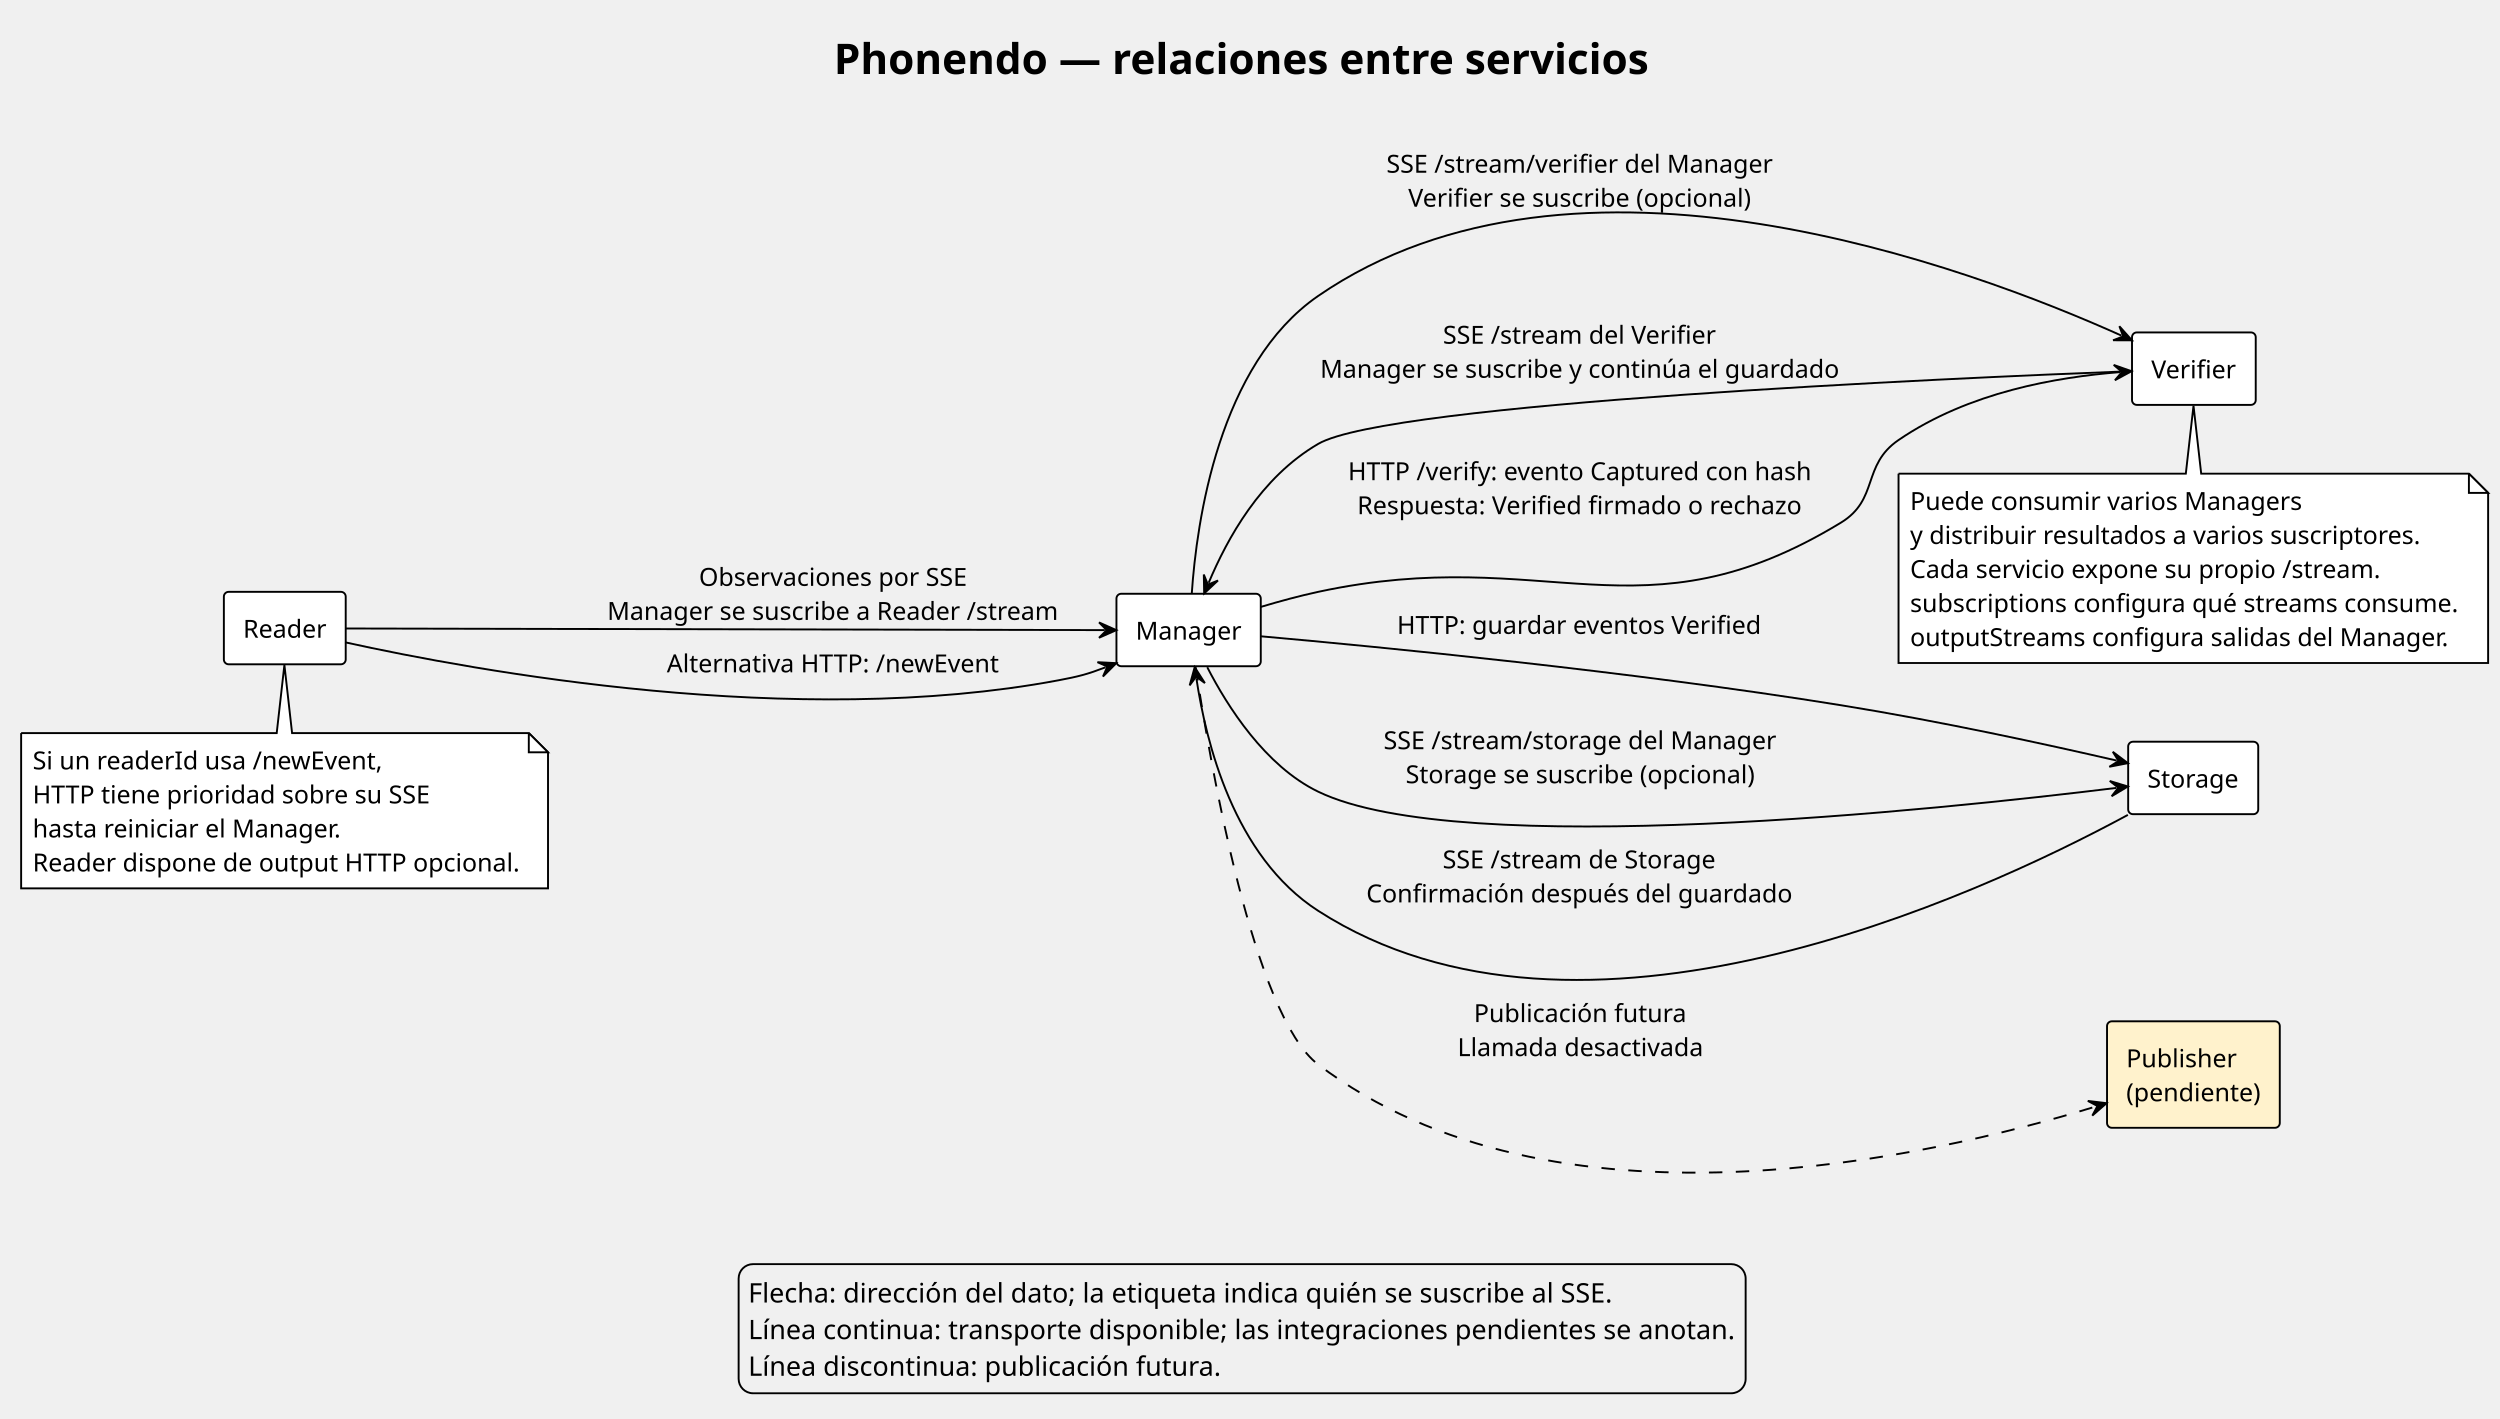
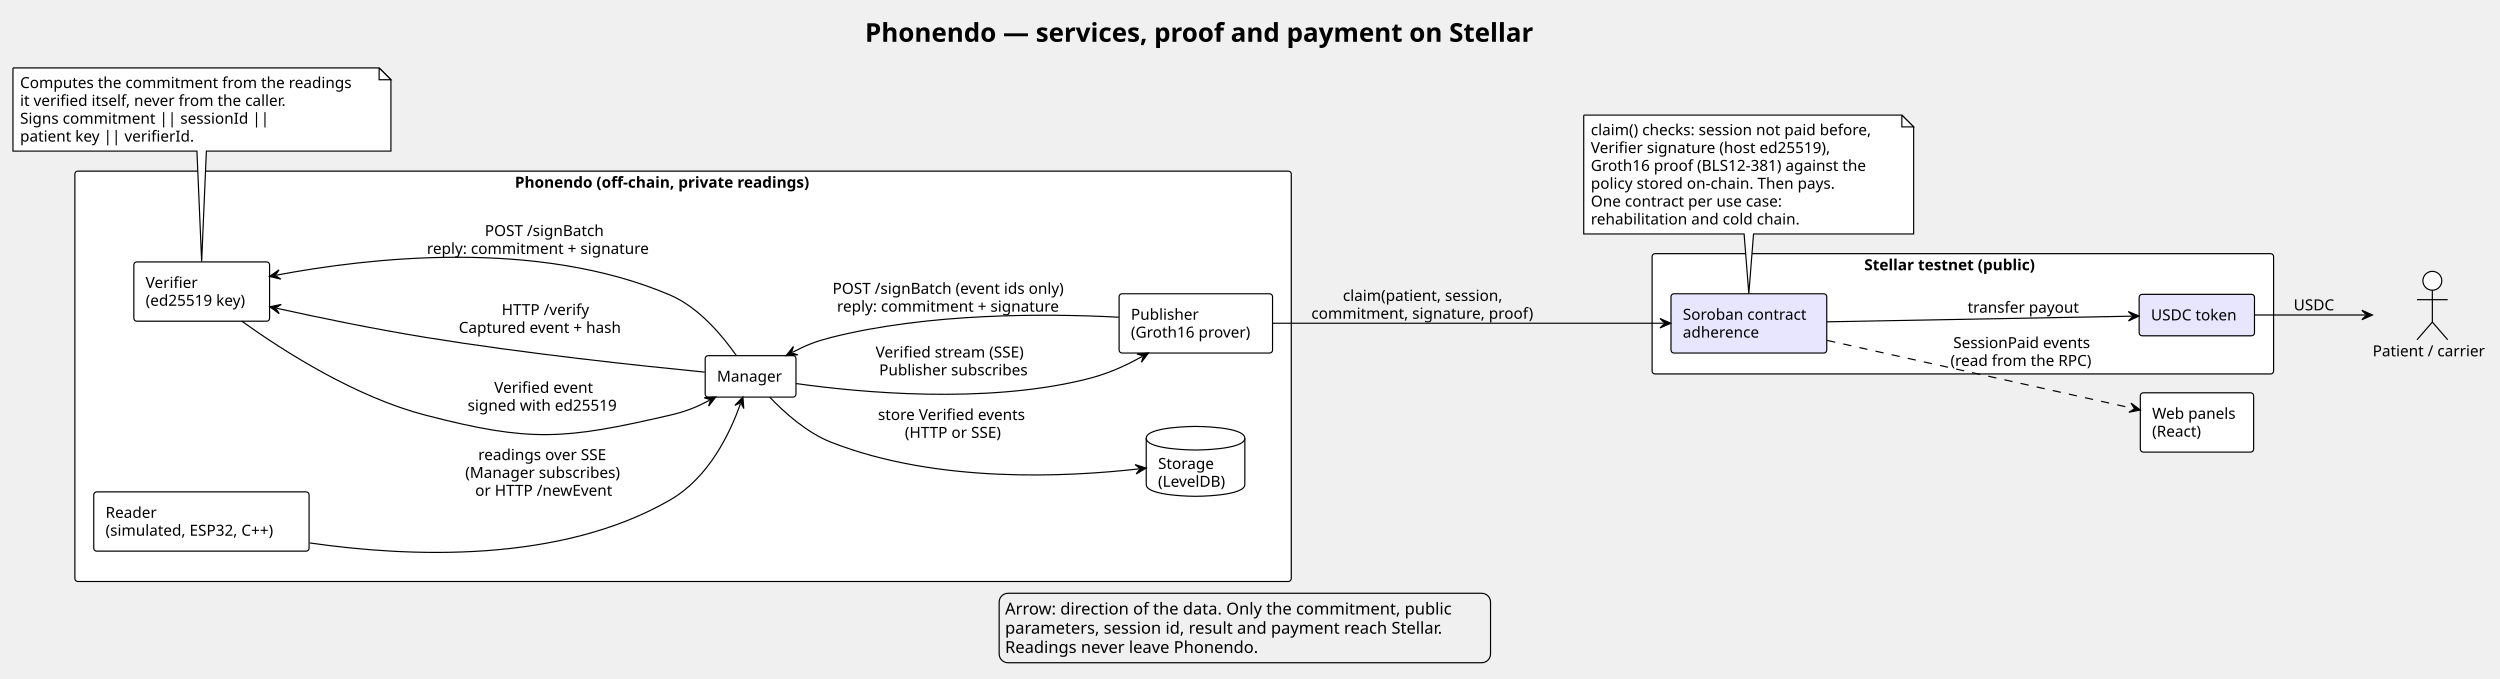
- <svg xmlns="http://www.w3.org/2000/svg" contentStyleType="text/css" data-diagram-type="DESCRIPTION" height="738px" preserveAspectRatio="none" style="width:1301px;height:738px;background:#FFFFFF;" version="1.1" viewBox="0 0 1301 738" width="1301px" zoomAndPan="magnify">
+ <svg xmlns="http://www.w3.org/2000/svg" contentStyleType="text/css" height="575px" preserveAspectRatio="none" style="width:2120px;height:575px;background:#FFFFFF;" version="1.1" viewBox="0 0 2120 575" width="2120px" zoomAndPan="magnify">
  <defs />
  <g>
-     <g class="title" data-source-line="6">
-       <text fill="#000000" font-family="Verdana" font-size="22" font-weight="bold" lengthAdjust="spacing" textLength="424.953" x="433.932" y="38.518">Phonendo — relaciones entre servicios</text>
+     <text fill="#000000" font-family="Verdana" font-size="22" font-weight="bold" lengthAdjust="spacing" textLength="644.231" x="733.51" y="35.421">Phonendo — services, proof and payment on Stellar</text>
+     <g id="cluster_Phonendo (off-chain, private readings)">
+       <rect fill="#FFFFFF" height="348" rx="2.5" ry="2.5" style="stroke:#000000;stroke-width:1.0;" width="1031.5" x="63.5" y="145.109" />
+       <text fill="#000000" font-family="Verdana" font-size="13" font-weight="bold" lengthAdjust="spacing" textLength="285.27" x="436.615" y="159.176">Phonendo (off-chain, private readings)</text>
    </g>
-     <g class="entity" data-qualified-name="R" data-source-line="8" id="ent0002">
-       <rect fill="#FFFFFF" height="37.706" rx="2.5" ry="2.5" style="stroke:#000000;stroke-width:1;" width="63.407" x="116.5" y="307.994" />
-       <text fill="#000000" font-family="Verdana" font-size="13" lengthAdjust="spacing" textLength="43.407" x="126.5" y="331.891">Reader</text>
+     <g id="cluster_Stellar testnet (public)">
+       <rect fill="#FFFFFF" height="102" rx="2.5" ry="2.5" style="stroke:#000000;stroke-width:1.0;" width="527" x="1401" y="215.109" />
+       <text fill="#000000" font-family="Verdana" font-size="13" font-weight="bold" lengthAdjust="spacing" textLength="167.178" x="1580.911" y="229.176">Stellar testnet (public)</text>
    </g>
-     <g class="entity" data-qualified-name="M" data-source-line="9" id="ent0003">
-       <rect fill="#FFFFFF" height="37.706" rx="2.5" ry="2.5" style="stroke:#000000;stroke-width:1;" width="75.107" x="581" y="308.994" />
-       <text fill="#000000" font-family="Verdana" font-size="13" lengthAdjust="spacing" textLength="55.107" x="591" y="332.891">Manager</text>
+     <g id="elem_R">
+       <rect fill="#FFFFFF" height="50.266" rx="2.5" ry="2.5" style="stroke:#000000;stroke-width:1.0;" width="182.595" x="79.5" y="417.109" />
+       <text fill="#000000" font-family="Verdana" font-size="13" lengthAdjust="spacing" textLength="46.592" x="89.5" y="439.176">Reader</text>
+       <text fill="#000000" font-family="Verdana" font-size="13" lengthAdjust="spacing" textLength="162.595" x="89.5" y="454.309">(simulated, ESP32, C++)</text>
    </g>
-     <g class="entity" data-qualified-name="V" data-source-line="10" id="ent0004">
-       <rect fill="#FFFFFF" height="37.706" rx="2.5" ry="2.5" style="stroke:#000000;stroke-width:1;" width="64.382" x="1109.5" y="172.994" />
-       <text fill="#000000" font-family="Verdana" font-size="13" lengthAdjust="spacing" textLength="44.382" x="1119.5" y="196.891">Verifier</text>
+     <g id="elem_M">
+       <rect fill="#FFFFFF" height="35.133" rx="2.5" ry="2.5" style="stroke:#000000;stroke-width:1.0;" width="76.983" x="598" y="301.609" />
+       <text fill="#000000" font-family="Verdana" font-size="13" lengthAdjust="spacing" textLength="56.983" x="608" y="323.676">Manager</text>
    </g>
-     <g class="entity" data-qualified-name="S" data-source-line="11" id="ent0005">
-       <rect fill="#FFFFFF" height="37.706" rx="2.5" ry="2.5" style="stroke:#000000;stroke-width:1;" width="67.684" x="1107.5" y="385.994" />
-       <text fill="#000000" font-family="Verdana" font-size="13" lengthAdjust="spacing" textLength="47.684" x="1117.5" y="409.891">Storage</text>
+     <g id="elem_V">
+       <rect fill="#FFFFFF" height="50.266" rx="2.5" ry="2.5" style="stroke:#000000;stroke-width:1.0;" width="115.101" x="113.5" y="222.109" />
+       <text fill="#000000" font-family="Verdana" font-size="13" lengthAdjust="spacing" textLength="47.379" x="123.5" y="244.176">Verifier</text>
+       <text fill="#000000" font-family="Verdana" font-size="13" lengthAdjust="spacing" textLength="95.101" x="123.5" y="259.309">(ed25519 key)</text>
    </g>
-     <g class="entity" data-qualified-name="P" data-source-line="12" id="ent0006">
-       <rect fill="#FFF2CC" height="55.412" rx="2.5" ry="2.5" style="stroke:#000000;stroke-width:1;" width="89.901" x="1096.5" y="531.494" />
-       <text fill="#000000" font-family="Verdana" font-size="13" lengthAdjust="spacing" textLength="57.564" x="1106.5" y="555.391">Publisher</text>
-       <text fill="#000000" font-family="Verdana" font-size="13" lengthAdjust="spacing" textLength="69.901" x="1106.5" y="573.097">(pendiente)</text>
+     <g id="elem_S">
+       <path d="M972,371.609 C972,361.609 1013.808,361.609 1013.808,361.609 C1013.808,361.609 1055.616,361.609 1055.616,371.609 L1055.616,410.875 C1055.616,420.875 1013.808,420.875 1013.808,420.875 C1013.808,420.875 972,420.875 972,410.875 L972,371.609 " fill="#FFFFFF" style="stroke:#000000;stroke-width:1.0;" />
+       <path d="M972,371.609 C972,381.609 1013.808,381.609 1013.808,381.609 C1013.808,381.609 1055.616,381.609 1055.616,371.609 " fill="none" style="stroke:#000000;stroke-width:1.0;" />
+       <text fill="#000000" font-family="Verdana" font-size="13" lengthAdjust="spacing" textLength="50.864" x="982" y="397.676">Storage</text>
+       <text fill="#000000" font-family="Verdana" font-size="13" lengthAdjust="spacing" textLength="63.616" x="982" y="412.809">(LevelDB)</text>
    </g>
-     <g class="entity" data-qualified-name="GMN16" data-source-line="25" id="ent0017">
-       <path d="M11,381.494 L11,462.318 A0,0 0 0 0 11,462.318 L285.188,462.318 A0,0 0 0 0 285.188,462.318 L285.188,391.494 L275.188,381.494 L152,381.494 L148,346.044 L144,381.494 L11,381.494 A0,0 0 0 0 11,381.494" fill="#FFFFFF" style="stroke:#000000;stroke-width:1;" />
-       <path d="M275.188,381.494 L275.188,391.494 L285.188,391.494 L275.188,381.494" fill="#FFFFFF" style="stroke:#000000;stroke-width:1;" />
-       <text fill="#000000" font-family="Verdana" font-size="13" lengthAdjust="spacing" textLength="182.52" x="17" y="400.391">Si un readerId usa /newEvent,</text>
-       <text fill="#000000" font-family="Verdana" font-size="13" lengthAdjust="spacing" textLength="206.739" x="17" y="418.097">HTTP tiene prioridad sobre su SSE</text>
-       <text fill="#000000" font-family="Verdana" font-size="13" lengthAdjust="spacing" textLength="162.656" x="17" y="435.803">hasta reiniciar el Manager.</text>
-       <text fill="#000000" font-family="Verdana" font-size="13" lengthAdjust="spacing" textLength="253.188" x="17" y="453.509">Reader dispone de output HTTP opcional.</text>
+     <g id="elem_P">
+       <rect fill="#FFFFFF" height="50.266" rx="2.5" ry="2.5" style="stroke:#000000;stroke-width:1.0;" width="130.113" x="949" y="249.109" />
+       <text fill="#000000" font-family="Verdana" font-size="13" lengthAdjust="spacing" textLength="59.909" x="959" y="271.176">Publisher</text>
+       <text fill="#000000" font-family="Verdana" font-size="13" lengthAdjust="spacing" textLength="110.113" x="959" y="286.309">(Groth16 prover)</text>
    </g>
-     <g class="entity" data-qualified-name="GMN19" data-source-line="32" id="ent0020">
-       <path d="M988,246.494 L988,345.024 A0,0 0 0 0 988,345.024 L1294.818,345.024 A0,0 0 0 0 1294.818,345.024 L1294.818,256.494 L1284.818,246.494 L1145.5,246.494 L1141.5,211.134 L1137.5,246.494 L988,246.494 A0,0 0 0 0 988,246.494" fill="#FFFFFF" style="stroke:#000000;stroke-width:1;" />
-       <path d="M1284.818,246.494 L1284.818,256.494 L1294.818,256.494 L1284.818,246.494" fill="#FFFFFF" style="stroke:#000000;stroke-width:1;" />
-       <text fill="#000000" font-family="Verdana" font-size="13" lengthAdjust="spacing" textLength="204.022" x="994" y="265.391">Puede consumir varios Managers</text>
-       <text fill="#000000" font-family="Verdana" font-size="13" lengthAdjust="spacing" textLength="266.084" x="994" y="283.097">y distribuir resultados a varios suscriptores.</text>
-       <text fill="#000000" font-family="Verdana" font-size="13" lengthAdjust="spacing" textLength="245.57" x="994" y="300.803">Cada servicio expone su propio /stream.</text>
-       <text fill="#000000" font-family="Verdana" font-size="13" lengthAdjust="spacing" textLength="285.818" x="994" y="318.509">subscriptions configura qué streams consume.</text>
-       <text fill="#000000" font-family="Verdana" font-size="13" lengthAdjust="spacing" textLength="282.711" x="994" y="336.215">outputStreams configura salidas del Manager.</text>
+     <g id="elem_C">
+       <rect fill="#E8E6FF" height="50.266" rx="2.5" ry="2.5" style="stroke:#000000;stroke-width:1.0;" width="132.087" x="1417" y="249.109" />
+       <text fill="#000000" font-family="Verdana" font-size="13" lengthAdjust="spacing" textLength="112.087" x="1427" y="271.176">Soroban contract</text>
+       <text fill="#000000" font-family="Verdana" font-size="13" lengthAdjust="spacing" textLength="69.183" x="1427" y="286.309">adherence</text>
    </g>
-     <g class="link" data-entity-1="ent0002" data-entity-2="ent0003" data-link-type="dependency" data-source-line="14" id="lnk7">
-       <path d="M179.74,327.064 C262.8,327.244 485.46,327.721 574.93,327.911" fill="none" id="R-to-M" style="stroke:#000000;stroke-width:1;" />
-       <polygon fill="#000000" points="580.93,327.924,571.938,323.905,575.93,327.913,571.922,331.905,580.93,327.924" style="stroke:#000000;stroke-width:1;" />
-       <text fill="#000000" font-family="Verdana" font-size="13" lengthAdjust="spacing" textLength="139.516" x="363.716" y="304.891">Observaciones por SSE</text>
-       <text fill="#000000" font-family="Verdana" font-size="13" lengthAdjust="spacing" textLength="234.949" x="316" y="322.597">Manager se suscribe a Reader /stream</text>
+     <g id="elem_T">
+       <rect fill="#E8E6FF" height="35.133" rx="2.5" ry="2.5" style="stroke:#000000;stroke-width:1.0;" width="97.803" x="1814" y="249.609" />
+       <text fill="#000000" font-family="Verdana" font-size="13" lengthAdjust="spacing" textLength="77.803" x="1824" y="271.676">USDC token</text>
    </g>
-     <g class="link" data-entity-1="ent0002" data-entity-2="ent0003" data-link-type="dependency" data-source-line="15" id="lnk8">
-       <path d="M179.57,334.254 C247.17,349.164 414.21,379.784 551,353.994 C560.99,352.114 565.802,350.933 575.342,347.253" fill="none" id="R-to-M-1" style="stroke:#000000;stroke-width:1;" />
-       <polygon fill="#000000" points="580.94,345.094,571.104,344.601,576.275,346.894,573.983,352.065,580.94,345.094" style="stroke:#000000;stroke-width:1;" />
-       <text fill="#000000" font-family="Verdana" font-size="13" lengthAdjust="spacing" textLength="172.835" x="347" y="349.891">Alternativa HTTP: /newEvent</text>
+     <g id="elem_U">
+       <ellipse cx="2062.626" cy="238.109" fill="#FFFFFF" rx="8" ry="8" style="stroke:#000000;stroke-width:1.0;" />
+       <path d="M2062.626,246.109 L2062.626,273.109 M2049.626,254.109 L2075.626,254.109 M2062.626,273.109 L2049.626,288.109 M2062.626,273.109 L2075.626,288.109 " fill="none" style="stroke:#000000;stroke-width:1.0;" />
+       <text fill="#000000" font-family="Verdana" font-size="13" lengthAdjust="spacing" textLength="101.251" x="2012" y="302.176">Patient / carrier</text>
    </g>
-     <g class="link" data-entity-1="ent0003" data-entity-2="ent0004" data-link-type="dependency" data-source-line="16" id="lnk9">
-       <path d="M656.16,315.824 C665.79,312.944 676.22,310.104 686,307.994 C805.22,282.354 853.83,335.384 958,271.994 C977.91,259.884 968.77,242.154 988,228.994 C1024.66,203.934 1070.479,196.26 1103.279,193.65" fill="none" id="M-to-V" style="stroke:#000000;stroke-width:1;" />
-       <polygon fill="#000000" points="1109.26,193.174,1099.971,189.901,1104.276,193.571,1100.606,197.875,1109.26,193.174" style="stroke:#000000;stroke-width:1;" />
-       <text fill="#000000" font-family="Verdana" font-size="13" lengthAdjust="spacing" textLength="241.449" x="701.5" y="249.891">HTTP /verify: evento Captured con hash</text>
-       <text fill="#000000" font-family="Verdana" font-size="13" lengthAdjust="spacing" textLength="231.842" x="706.303" y="267.597">Respuesta: Verified firmado o rechazo</text>
+     <g id="elem_W">
+       <rect fill="#FFFFFF" height="50.266" rx="2.5" ry="2.5" style="stroke:#000000;stroke-width:1.0;" width="96.077" x="1815" y="333.109" />
+       <text fill="#000000" font-family="Verdana" font-size="13" lengthAdjust="spacing" textLength="76.077" x="1825" y="355.176">Web panels</text>
+       <text fill="#000000" font-family="Verdana" font-size="13" lengthAdjust="spacing" textLength="47.385" x="1825" y="370.309">(React)</text>
    </g>
-     <g class="link" data-entity-1="ent0003" data-entity-2="ent0004" data-link-type="dependency" data-source-line="17" id="lnk10">
-       <path d="M620.2,308.874 C622.72,271.574 634.19,189.664 686,153.994 C819.71,61.964 1025.248,139.233 1104.018,174.653" fill="none" id="M-to-V-1" style="stroke:#000000;stroke-width:1;" />
-       <polygon fill="#000000" points="1109.49,177.114,1102.922,169.775,1104.93,175.064,1099.641,177.071,1109.49,177.114" style="stroke:#000000;stroke-width:1;" />
-       <text fill="#000000" font-family="Verdana" font-size="13" lengthAdjust="spacing" textLength="201.357" x="721.5" y="89.891">SSE /stream/verifier del Manager</text>
-       <text fill="#000000" font-family="Verdana" font-size="13" lengthAdjust="spacing" textLength="178.659" x="732.849" y="107.597">Verifier se suscribe (opcional)</text>
+     <g id="elem_GMN24">
+       <path d="M11,57.609 L11,128.141 A0,0 0 0 0 11,128.141 L167,128.141 L171,221.839 L175,128.141 L331.495,128.141 A0,0 0 0 0 331.495,128.141 L331.495,67.609 L321.495,57.609 L11,57.609 A0,0 0 0 0 11,57.609 " fill="#FFFFFF" style="stroke:#000000;stroke-width:1.0;" />
+       <path d="M321.495,57.609 L321.495,67.609 L331.495,67.609 L321.495,57.609 " fill="#FFFFFF" style="stroke:#000000;stroke-width:1.0;" />
+       <text fill="#000000" font-family="Verdana" font-size="13" lengthAdjust="spacing" textLength="299.495" x="17" y="74.676">Computes the commitment from the readings</text>
+       <text fill="#000000" font-family="Verdana" font-size="13" lengthAdjust="spacing" textLength="247.349" x="17" y="89.809">it verified itself, never from the caller.</text>
+       <text fill="#000000" font-family="Verdana" font-size="13" lengthAdjust="spacing" textLength="212.519" x="17" y="104.942">Signs commitment || sessionId ||</text>
+       <text fill="#000000" font-family="Verdana" font-size="13" lengthAdjust="spacing" textLength="153.036" x="17" y="120.075">patient key || verifierId.</text>
    </g>
-     <g class="link" data-entity-1="ent0004" data-entity-2="ent0003" data-link-type="dependency" data-source-line="18" id="lnk11">
-       <path d="M1109.42,193.134 C1012.88,196.864 722.43,209.764 686,230.994 C655.84,248.584 638.632,280.426 628.982,303.306" fill="none" id="V-to-M" style="stroke:#000000;stroke-width:1;" />
-       <polygon fill="#000000" points="626.65,308.834,633.833,302.096,628.593,304.227,626.462,298.987,626.65,308.834" style="stroke:#000000;stroke-width:1;" />
-       <text fill="#000000" font-family="Verdana" font-size="13" lengthAdjust="spacing" textLength="142.61" x="750.908" y="178.891">SSE /stream del Verifier</text>
-       <text fill="#000000" font-family="Verdana" font-size="13" lengthAdjust="spacing" textLength="270.426" x="687" y="196.597">Manager se suscribe y continúa el guardado</text>
+     <g id="elem_GMN27">
+       <path d="M1343,97.609 L1343,198.406 A0,0 0 0 0 1343,198.406 L1479,198.406 L1483,249.009 L1487,198.406 L1622.769,198.406 A0,0 0 0 0 1622.769,198.406 L1622.769,107.609 L1612.769,97.609 L1343,97.609 A0,0 0 0 0 1343,97.609 " fill="#FFFFFF" style="stroke:#000000;stroke-width:1.0;" />
+       <path d="M1612.769,97.609 L1612.769,107.609 L1622.769,107.609 L1612.769,97.609 " fill="#FFFFFF" style="stroke:#000000;stroke-width:1.0;" />
+       <text fill="#000000" font-family="Verdana" font-size="13" lengthAdjust="spacing" textLength="258.769" x="1349" y="114.676">claim() checks: session not paid before,</text>
+       <text fill="#000000" font-family="Verdana" font-size="13" lengthAdjust="spacing" textLength="221.241" x="1349" y="129.809">Verifier signature (host ed25519),</text>
+       <text fill="#000000" font-family="Verdana" font-size="13" lengthAdjust="spacing" textLength="253.703" x="1349" y="144.942">Groth16 proof (BLS12-381) against the</text>
+       <text fill="#000000" font-family="Verdana" font-size="13" lengthAdjust="spacing" textLength="223.672" x="1349" y="160.075">policy stored on-chain. Then pays.</text>
+       <text fill="#000000" font-family="Verdana" font-size="13" lengthAdjust="spacing" textLength="175.862" x="1349" y="175.208">One contract per use case:</text>
+       <text fill="#000000" font-family="Verdana" font-size="13" lengthAdjust="spacing" textLength="189.757" x="1349" y="190.34">rehabilitation and cold chain.</text>
    </g>
-     <g class="link" data-entity-1="ent0003" data-entity-2="ent0005" data-link-type="dependency" data-source-line="19" id="lnk12">
-       <path d="M656.22,331.134 C718.51,336.684 848.79,349.374 958,366.994 C1010.56,375.484 1065.083,387.406 1101.523,395.806" fill="none" id="M-to-S" style="stroke:#000000;stroke-width:1;" />
-       <polygon fill="#000000" points="1107.37,397.154,1099.498,391.235,1102.498,396.031,1097.701,399.03,1107.37,397.154" style="stroke:#000000;stroke-width:1;" />
-       <text fill="#000000" font-family="Verdana" font-size="13" lengthAdjust="spacing" textLength="190.021" x="727" y="329.891">HTTP: guardar eventos Verified</text>
+     <g id="link_R_M">
+       <path d="M262.66,460.419 C347.45,472.609 474.66,477.849 568,424.109 C601.62,404.749 619.199,366.779 627.959,342.289 " fill="none" id="R-to-M" style="stroke:#000000;stroke-width:1.0;" />
+       <polygon fill="#000000" points="629.98,336.639,623.183,343.766,628.296,341.347,630.715,346.461,629.98,336.639" style="stroke:#000000;stroke-width:1.0;" />
+       <text fill="#000000" font-family="Verdana" font-size="13" lengthAdjust="spacing" textLength="118.409" x="405.507" y="390.176">readings over SSE</text>
+       <text fill="#000000" font-family="Verdana" font-size="13" lengthAdjust="spacing" textLength="140.423" x="394.5" y="405.309">(Manager subscribes)</text>
+       <text fill="#000000" font-family="Verdana" font-size="13" lengthAdjust="spacing" textLength="123.551" x="402.936" y="420.442">or HTTP /newEvent</text>
    </g>
-     <g class="link" data-entity-1="ent0003" data-entity-2="ent0005" data-link-type="dependency" data-source-line="20" id="lnk13">
-       <path d="M628.26,347.224 C638.73,367.604 658.37,398.634 686,411.994 C760.15,447.864 1009.625,421.317 1101.385,410.027" fill="none" id="M-to-S-1" style="stroke:#000000;stroke-width:1;" />
-       <polygon fill="#000000" points="1107.34,409.294,1097.919,406.423,1102.377,409.905,1098.896,414.363,1107.34,409.294" style="stroke:#000000;stroke-width:1;" />
-       <text fill="#000000" font-family="Verdana" font-size="13" lengthAdjust="spacing" textLength="204.945" x="720" y="389.891">SSE /stream/storage del Manager</text>
-       <text fill="#000000" font-family="Verdana" font-size="13" lengthAdjust="spacing" textLength="181.961" x="731.492" y="407.597">Storage se suscribe (opcional)</text>
+     <g id="link_M_V">
+       <path d="M597.62,315.569 C544.54,310.379 445.09,299.819 361,286.109 C316.36,278.829 272.099,269.682 234.699,261.432 " fill="none" id="M-to-V" style="stroke:#000000;stroke-width:1.0;" />
+       <polygon fill="#000000" points="228.84,260.139,236.767,265.984,233.723,261.216,238.49,258.172,228.84,260.139" style="stroke:#000000;stroke-width:1.0;" />
+       <text fill="#000000" font-family="Verdana" font-size="13" lengthAdjust="spacing" textLength="78.927" x="425.416" y="267.176">HTTP /verify</text>
+       <text fill="#000000" font-family="Verdana" font-size="13" lengthAdjust="spacing" textLength="151.76" x="389" y="282.309">Captured event + hash</text>
    </g>
-     <g class="link" data-entity-1="ent0005" data-entity-2="ent0003" data-link-type="dependency" data-source-line="21" id="lnk14">
-       <path d="M1107.35,424.074 C1027.7,467.144 822.08,561.554 686,473.994 C641.85,445.594 627.557,385.797 622.616,353.107" fill="none" id="S-to-M" style="stroke:#000000;stroke-width:1;" />
-       <polygon fill="#000000" points="621.72,347.174,619.11,356.671,622.467,352.118,627.02,355.475,621.72,347.174" style="stroke:#000000;stroke-width:1;" />
-       <text fill="#000000" font-family="Verdana" font-size="13" lengthAdjust="spacing" textLength="142.558" x="750.747" y="451.891">SSE /stream de Storage</text>
-       <text fill="#000000" font-family="Verdana" font-size="13" lengthAdjust="spacing" textLength="222.053" x="711" y="469.597">Confirmación después del guardado</text>
+     <g id="link_V_M">
+       <path d="M204.93,272.299 C240.97,298.159 301.59,336.719 361,352.109 C450.06,375.189 478.37,372.849 568,352.109 C581.47,348.989 590.062,345.615 601.712,339.425 " fill="none" id="V-to-M" style="stroke:#000000;stroke-width:1.0;" />
+       <polygon fill="#000000" points="607.01,336.609,597.185,337.3,602.595,338.955,600.939,344.365,607.01,336.609" style="stroke:#000000;stroke-width:1.0;" />
+       <text fill="#000000" font-family="Verdana" font-size="13" lengthAdjust="spacing" textLength="91.444" x="419.066" y="333.176">Verified event</text>
+       <text fill="#000000" font-family="Verdana" font-size="13" lengthAdjust="spacing" textLength="136.576" x="396.5" y="348.309">signed with ed25519</text>
    </g>
-     <g class="link" data-entity-1="ent0003" data-entity-2="ent0006" data-link-type="dependency" data-source-line="22" id="lnk15">
-       <path d="M622.22,347.224 C629.71,397.094 652.33,528.514 686,553.994 C808.7,646.854 1002.444,602.916 1090.544,575.856" fill="none" id="M-to-P" style="stroke:#000000;stroke-width:1;stroke-dasharray:7,7;" />
-       <polygon fill="#000000" points="1096.28,574.094,1086.502,572.913,1091.5,575.562,1088.851,580.56,1096.28,574.094" style="stroke:#000000;stroke-width:1;" />
-       <text fill="#000000" font-family="Verdana" font-size="13" lengthAdjust="spacing" textLength="110.903" x="766.995" y="531.891">Publicación futura</text>
-       <text fill="#000000" font-family="Verdana" font-size="13" lengthAdjust="spacing" textLength="127.894" x="758.5" y="549.597">Llamada desactivada</text>
+     <g id="link_M_V">
+       <path d="M624.33,301.389 C612.62,284.629 592.52,260.529 568,250.109 C455.38,202.229 313.816,218.368 234.416,233.328 " fill="none" id="M-to-V-1" style="stroke:#000000;stroke-width:1.0;" />
+       <polygon fill="#000000" points="228.52,234.439,238.105,236.704,233.434,233.514,236.624,228.842,228.52,234.439" style="stroke:#000000;stroke-width:1.0;" />
+       <text fill="#000000" font-family="Verdana" font-size="13" lengthAdjust="spacing" textLength="107.022" x="411.102" y="200.176">POST /signBatch</text>
+       <text fill="#000000" font-family="Verdana" font-size="13" lengthAdjust="spacing" textLength="205.226" x="362" y="215.309">reply: commitment + signature</text>
    </g>
-     <g class="legend" data-source-line="39">
-       <rect fill="none" height="67.204" rx="7.5" ry="7.5" style="stroke:#000000;stroke-width:1;" width="524.05" x="384.384" y="657.854" />
-       <text fill="#000000" font-family="Verdana" font-size="14" lengthAdjust="spacing" textLength="449.958" x="389.384" y="677.82">Flecha: dirección del dato; la etiqueta indica quién se suscribe al SSE.</text>
-       <text fill="#000000" font-family="Verdana" font-size="14" lengthAdjust="spacing" textLength="514.05" x="389.384" y="696.888">Línea continua: transporte disponible; las integraciones pendientes se anotan.</text>
-       <text fill="#000000" font-family="Verdana" font-size="14" lengthAdjust="spacing" textLength="246.301" x="389.384" y="715.956">Línea discontinua: publicación futura.</text>
+     <g id="link_M_S">
+       <path d="M652.71,336.759 C665.25,349.949 684.29,367.019 705,375.109 C795.03,410.259 905.258,404.474 965.968,397.604 " fill="none" id="M-to-S" style="stroke:#000000;stroke-width:1.0;" />
+       <polygon fill="#000000" points="971.93,396.929,962.537,393.967,966.962,397.492,963.437,401.916,971.93,396.929" style="stroke:#000000;stroke-width:1.0;" />
+       <text fill="#000000" font-family="Verdana" font-size="13" lengthAdjust="spacing" textLength="135.516" x="744.5" y="356.176">store Verified events</text>
+       <text fill="#000000" font-family="Verdana" font-size="13" lengthAdjust="spacing" textLength="89.921" x="767.298" y="371.309">(HTTP or SSE)</text>
    </g>
+     <g id="link_M_P">
+       <path d="M675.04,325.249 C729.62,332.899 833.7,342.629 919,322.109 C938.06,317.519 952.37,311.312 968.67,302.222 " fill="none" id="M-to-P" style="stroke:#000000;stroke-width:1.0;" />
+       <polygon fill="#000000" points="973.91,299.299,964.101,300.189,969.543,301.735,967.998,307.176,973.91,299.299" style="stroke:#000000;stroke-width:1.0;" />
+       <text fill="#000000" font-family="Verdana" font-size="13" lengthAdjust="spacing" textLength="139.255" x="742.5" y="303.176">Verified stream (SSE)</text>
+       <text fill="#000000" font-family="Verdana" font-size="13" lengthAdjust="spacing" textLength="133.206" x="745.525" y="318.309">Publisher subscribes</text>
+     </g>
+     <g id="link_P_M">
+       <path d="M948.79,268.989 C885.72,265.719 787.25,265.389 705,286.109 C691.85,289.419 683.554,292.703 672.034,298.743 " fill="none" id="P-to-M" style="stroke:#000000;stroke-width:1.0;" />
+       <polygon fill="#000000" points="666.72,301.529,676.548,300.893,671.148,299.208,672.833,293.808,666.72,301.529" style="stroke:#000000;stroke-width:1.0;" />
+       <text fill="#000000" font-family="Verdana" font-size="13" lengthAdjust="spacing" textLength="212.723" x="706" y="249.176">POST /signBatch (event ids only)</text>
+       <text fill="#000000" font-family="Verdana" font-size="13" lengthAdjust="spacing" textLength="205.226" x="709.748" y="264.309">reply: commitment + signature</text>
+     </g>
+     <g id="link_P_C">
+       <path d="M1079.44,274.109 C1168.27,274.109 1321.45,274.109 1410.72,274.109 " fill="none" id="P-to-C" style="stroke:#000000;stroke-width:1.0;" />
+       <polygon fill="#000000" points="1416.72,274.109,1407.72,270.109,1411.72,274.109,1407.72,278.109,1416.72,274.109" style="stroke:#000000;stroke-width:1.0;" />
+       <text fill="#000000" font-family="Verdana" font-size="13" lengthAdjust="spacing" textLength="146.853" x="1138.743" y="255.176">claim(patient, session,</text>
+       <text fill="#000000" font-family="Verdana" font-size="13" lengthAdjust="spacing" textLength="200.338" x="1112" y="270.309">commitment, signature, proof)</text>
+     </g>
+     <g id="link_C_T">
+       <path d="M1549.41,272.899 C1624.74,271.499 1740.721,269.35 1807.861,268.11 " fill="none" id="C-to-T" style="stroke:#000000;stroke-width:1.0;" />
+       <polygon fill="#000000" points="1813.86,267.999,1804.788,264.166,1808.861,268.092,1804.935,272.165,1813.86,267.999" style="stroke:#000000;stroke-width:1.0;" />
+       <text fill="#000000" font-family="Verdana" font-size="13" lengthAdjust="spacing" textLength="100.674" x="1668.5" y="265.176">transfer payout</text>
+     </g>
+     <g id="link_T_U">
+       <path d="M1912.06,267.109 C1942.32,267.109 1975.29,267.109 2005.85,267.109 " fill="none" id="T-to-U" style="stroke:#000000;stroke-width:1.0;" />
+       <polygon fill="#000000" points="2011.85,267.109,2002.85,263.109,2006.85,267.109,2002.85,271.109,2011.85,267.109" style="stroke:#000000;stroke-width:1.0;" />
+       <text fill="#000000" font-family="Verdana" font-size="13" lengthAdjust="spacing" textLength="36.855" x="1945" y="263.176">USDC</text>
+     </g>
+     <g id="link_C_W">
+       <path d="M1549.41,288.649 C1625.16,305.479 1742.233,331.498 1809.123,346.358 " fill="none" id="C-to-W" style="stroke:#000000;stroke-width:1.0;stroke-dasharray:7.0,7.0;" />
+       <polygon fill="#000000" points="1814.98,347.659,1807.062,341.803,1810.099,346.575,1805.327,349.612,1814.98,347.659" style="stroke:#000000;stroke-width:1.0;" />
+       <text fill="#000000" font-family="Verdana" font-size="13" lengthAdjust="spacing" textLength="125.201" x="1656.361" y="295.176">SessionPaid events</text>
+       <text fill="#000000" font-family="Verdana" font-size="13" lengthAdjust="spacing" textLength="129.924" x="1654" y="310.309">(read from the RPC)</text>
+     </g>
+     <rect fill="none" height="58.891" id="_legend" rx="7.5" ry="7.5" style="stroke:#000000;stroke-width:1.0;" width="416.684" x="847.284" y="503.109" />
+     <text fill="#000000" font-family="Verdana" font-size="14" lengthAdjust="spacing" textLength="406.684" x="852.284" y="521.105">Arrow: direction of the data. Only the commitment, public</text>
+     <text fill="#000000" font-family="Verdana" font-size="14" lengthAdjust="spacing" textLength="403.546" x="852.284" y="537.401">parameters, session id, result and payment reach Stellar.</text>
+     <text fill="#000000" font-family="Verdana" font-size="14" lengthAdjust="spacing" textLength="230.364" x="852.284" y="553.698">Readings never leave Phonendo.</text>
  </g>
</svg>
